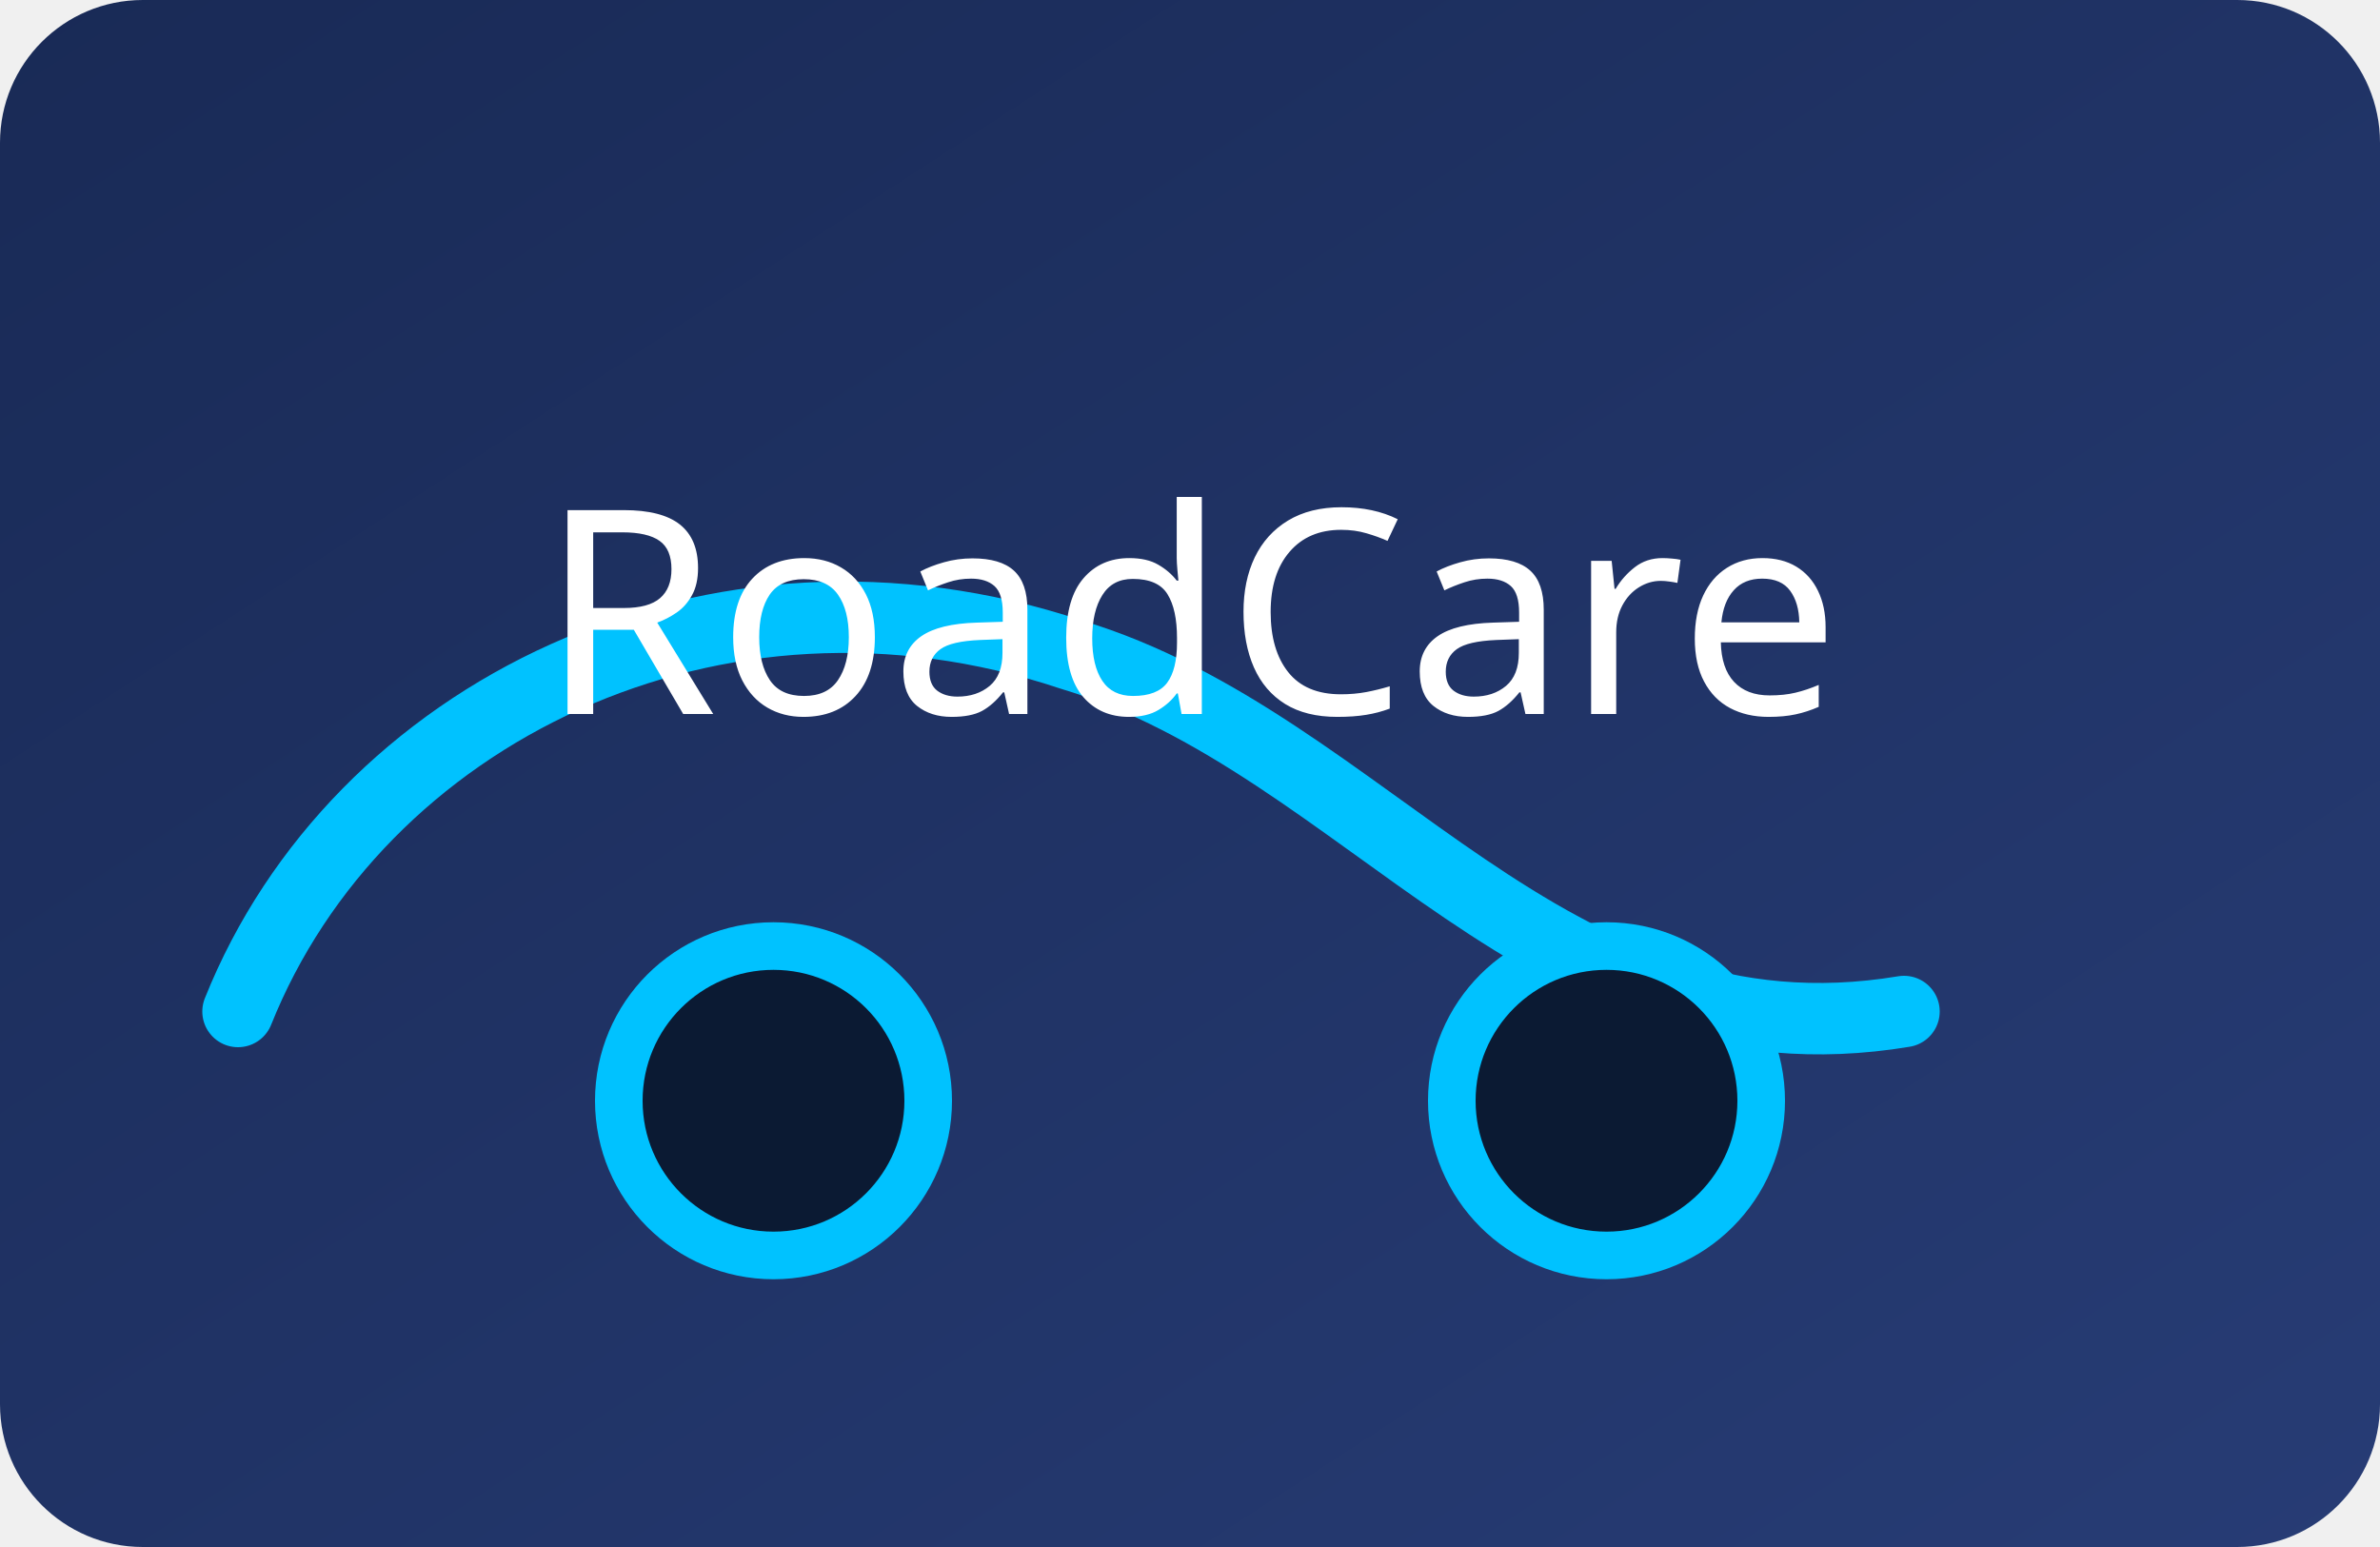
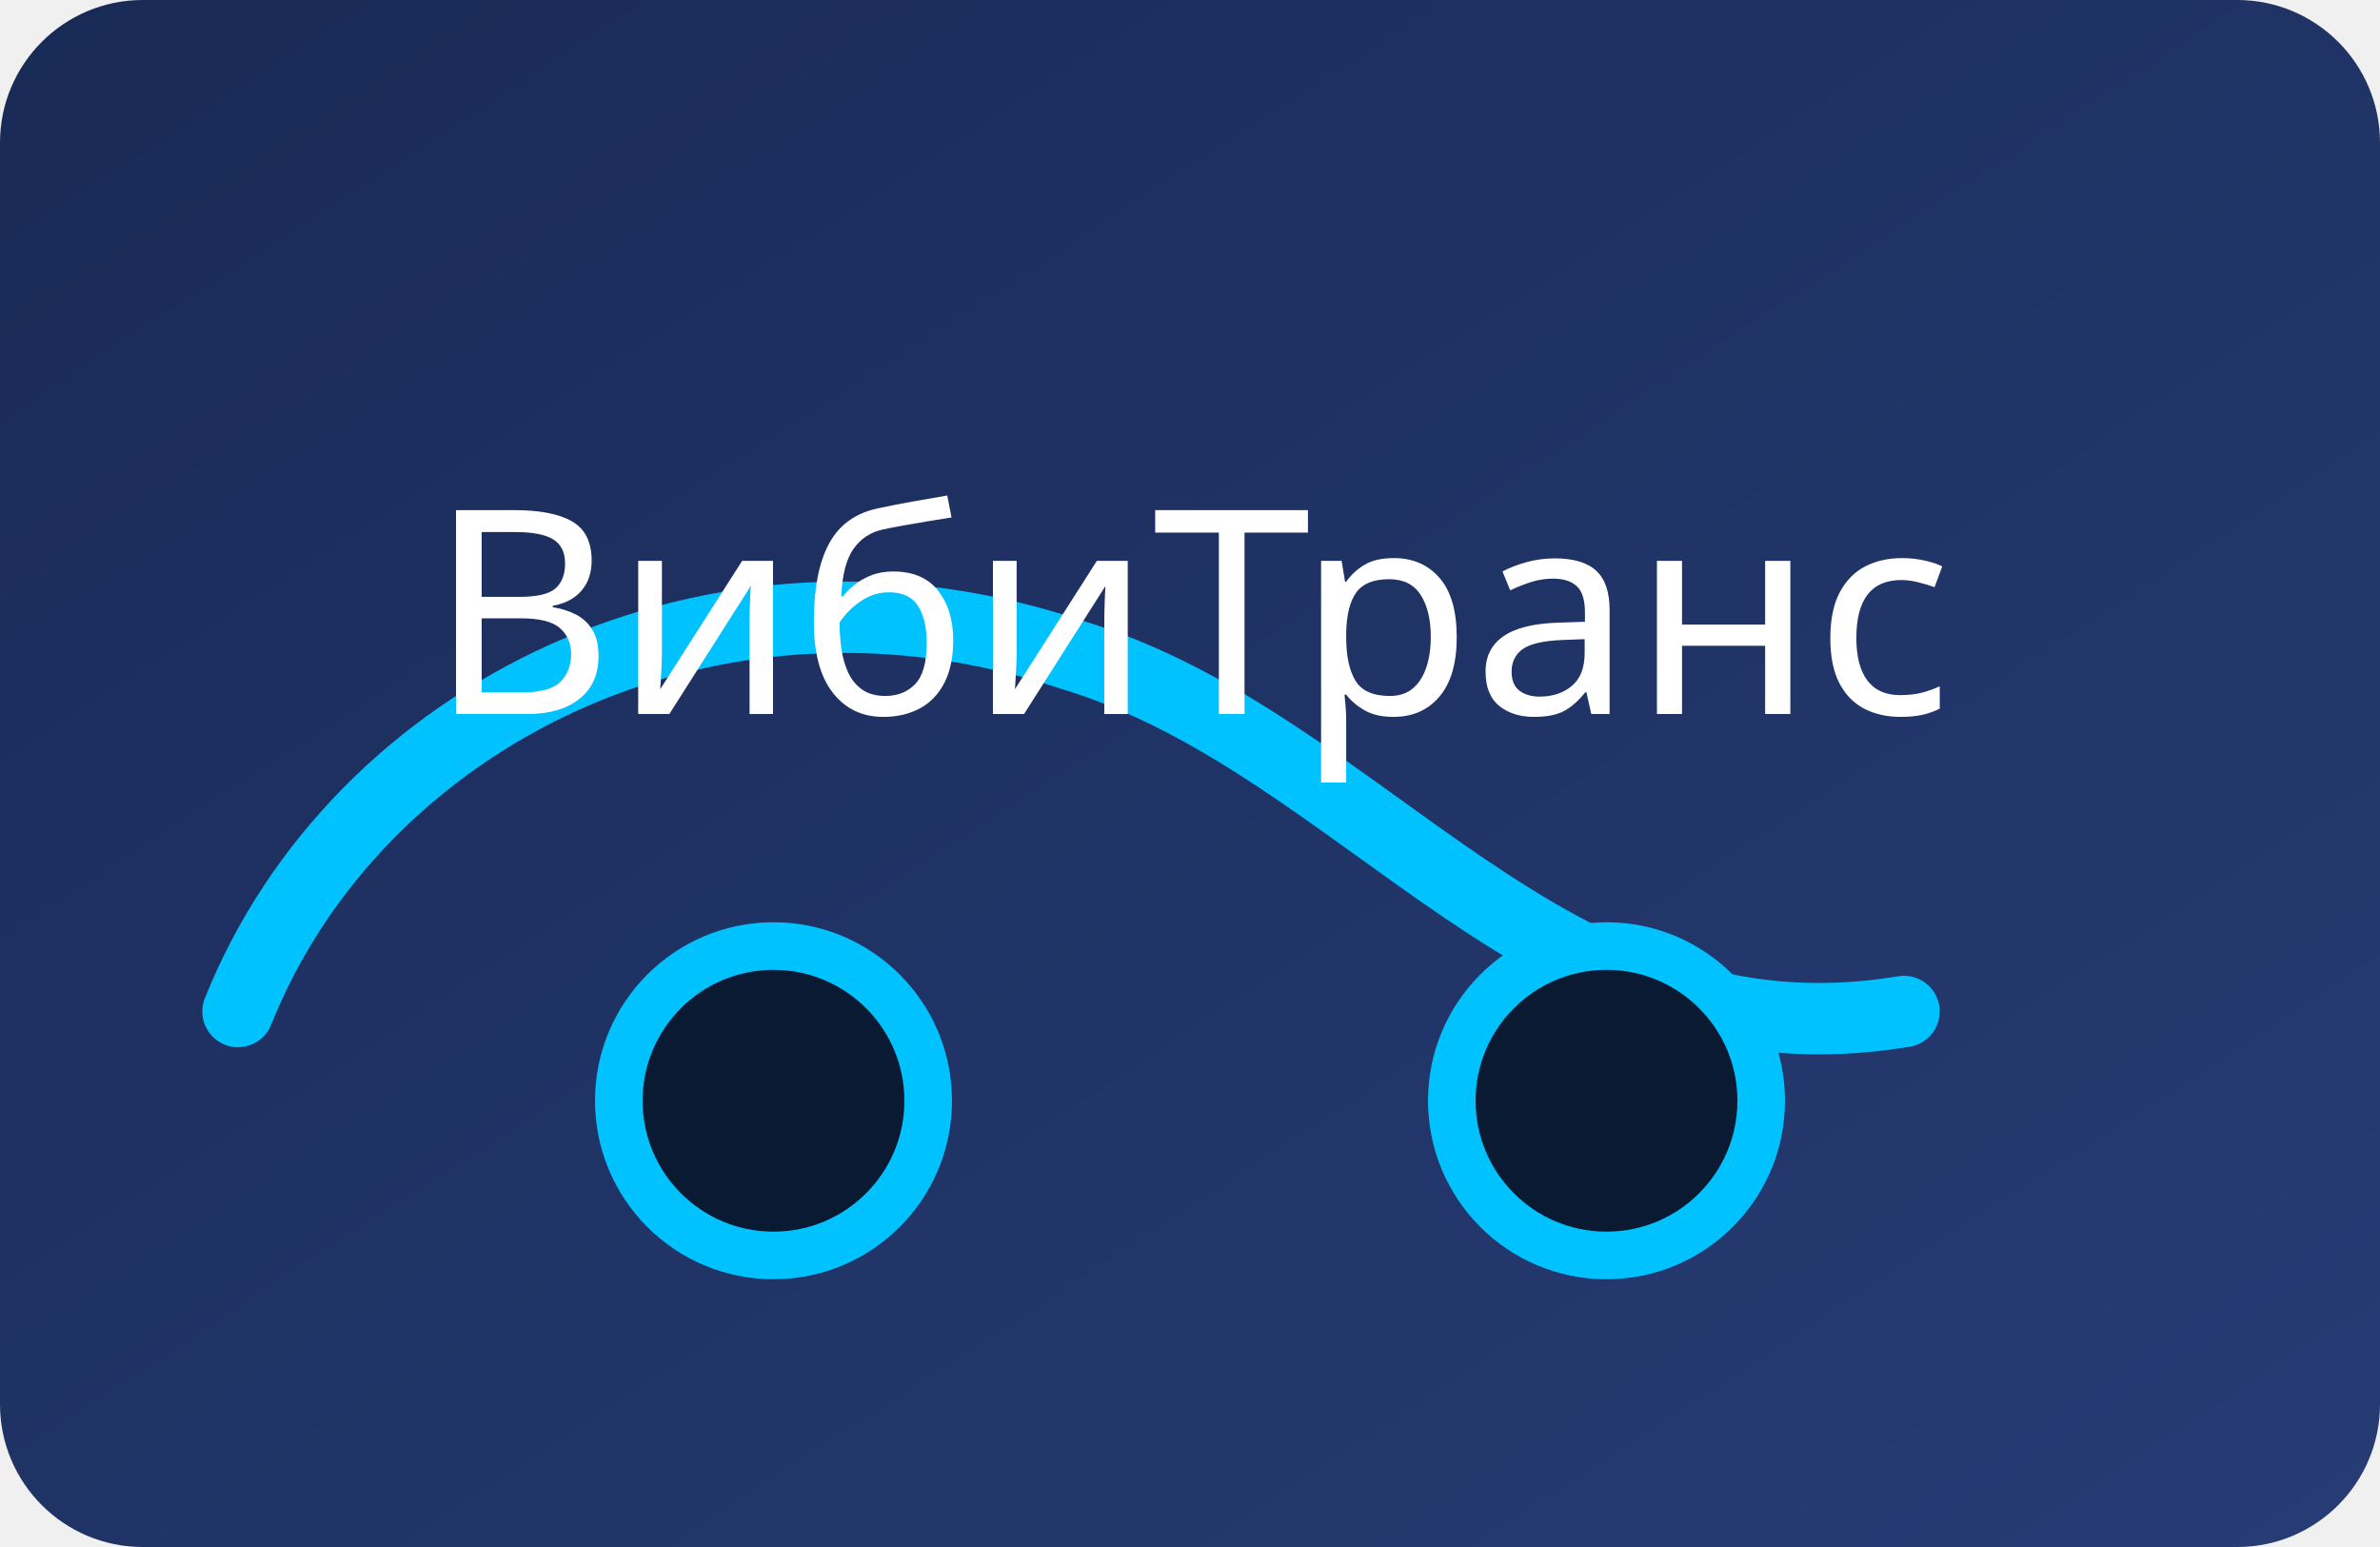
<svg xmlns="http://www.w3.org/2000/svg" viewBox="0 0 400 260" role="img" aria-hidden="true">
  <defs>
    <linearGradient id="grad" x1="0%" y1="0%" x2="100%" y2="100%">
      <stop offset="0%" stop-color="#192a56" />
      <stop offset="100%" stop-color="#273c75" />
    </linearGradient>
  </defs>
  <rect width="400" height="260" rx="24" fill="url(#grad)" />
  <path d="M40 170 c20-50 80-80 140-60 50 15 80 70 140 60" stroke="#00c2ff" stroke-width="12" fill="none" stroke-linecap="round" />
  <circle cx="130" cy="185" r="26" fill="#0b1a33" stroke="#00c2ff" stroke-width="8" />
  <circle cx="270" cy="185" r="26" fill="#0b1a33" stroke="#00c2ff" stroke-width="8" />
-   <text x="200" y="120" font-family="'Manrope', 'Segoe UI', sans-serif" font-size="48" fill="#ffffff" text-anchor="middle">RoadCare</text>
+   <text x="200" y="120" font-family="'Manrope', 'Segoe UI', sans-serif" font-size="48" fill="#ffffff" text-anchor="middle">ВибиТранс</text>
</svg>
